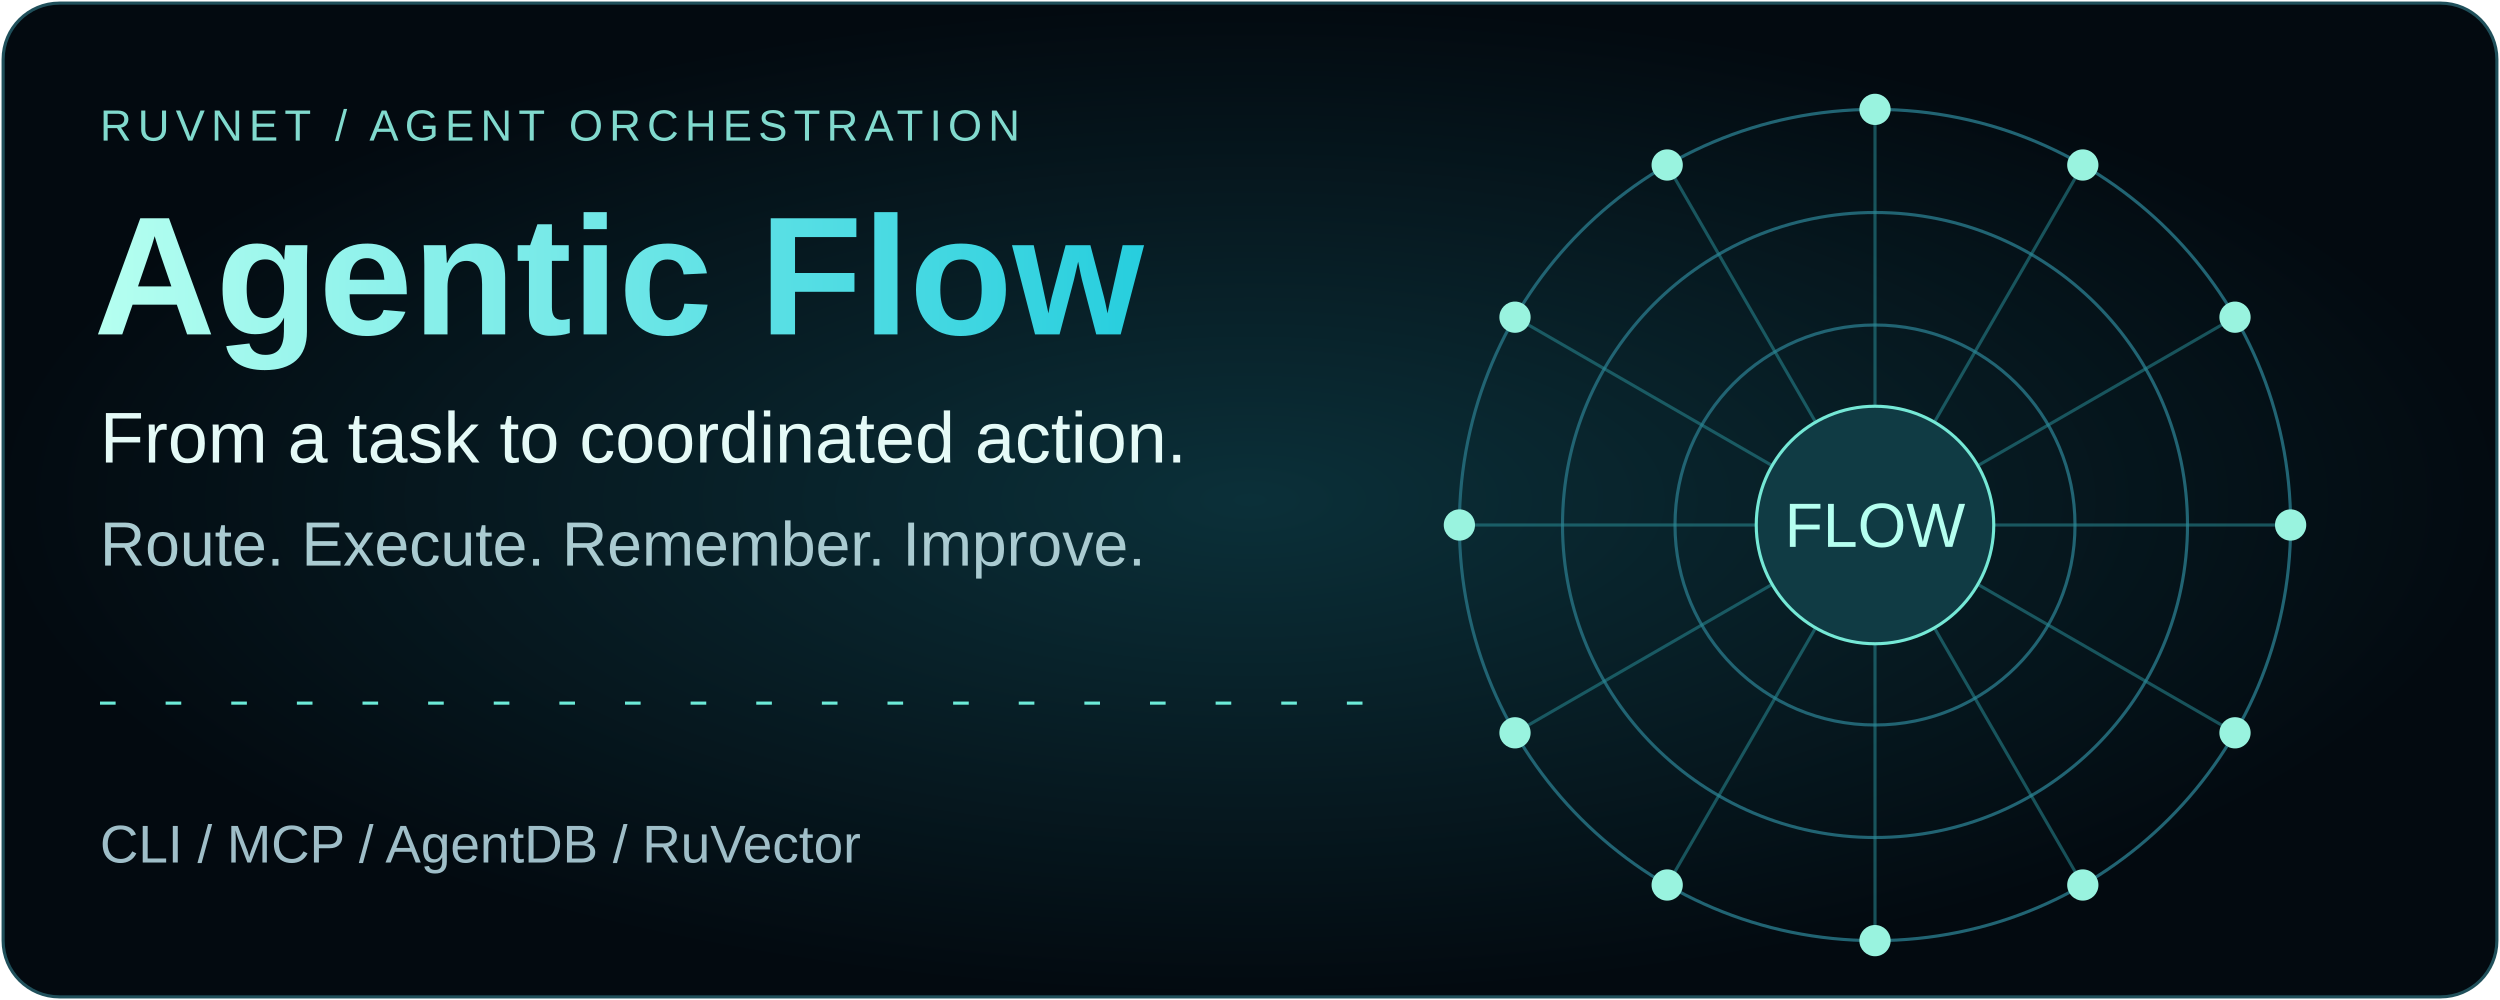
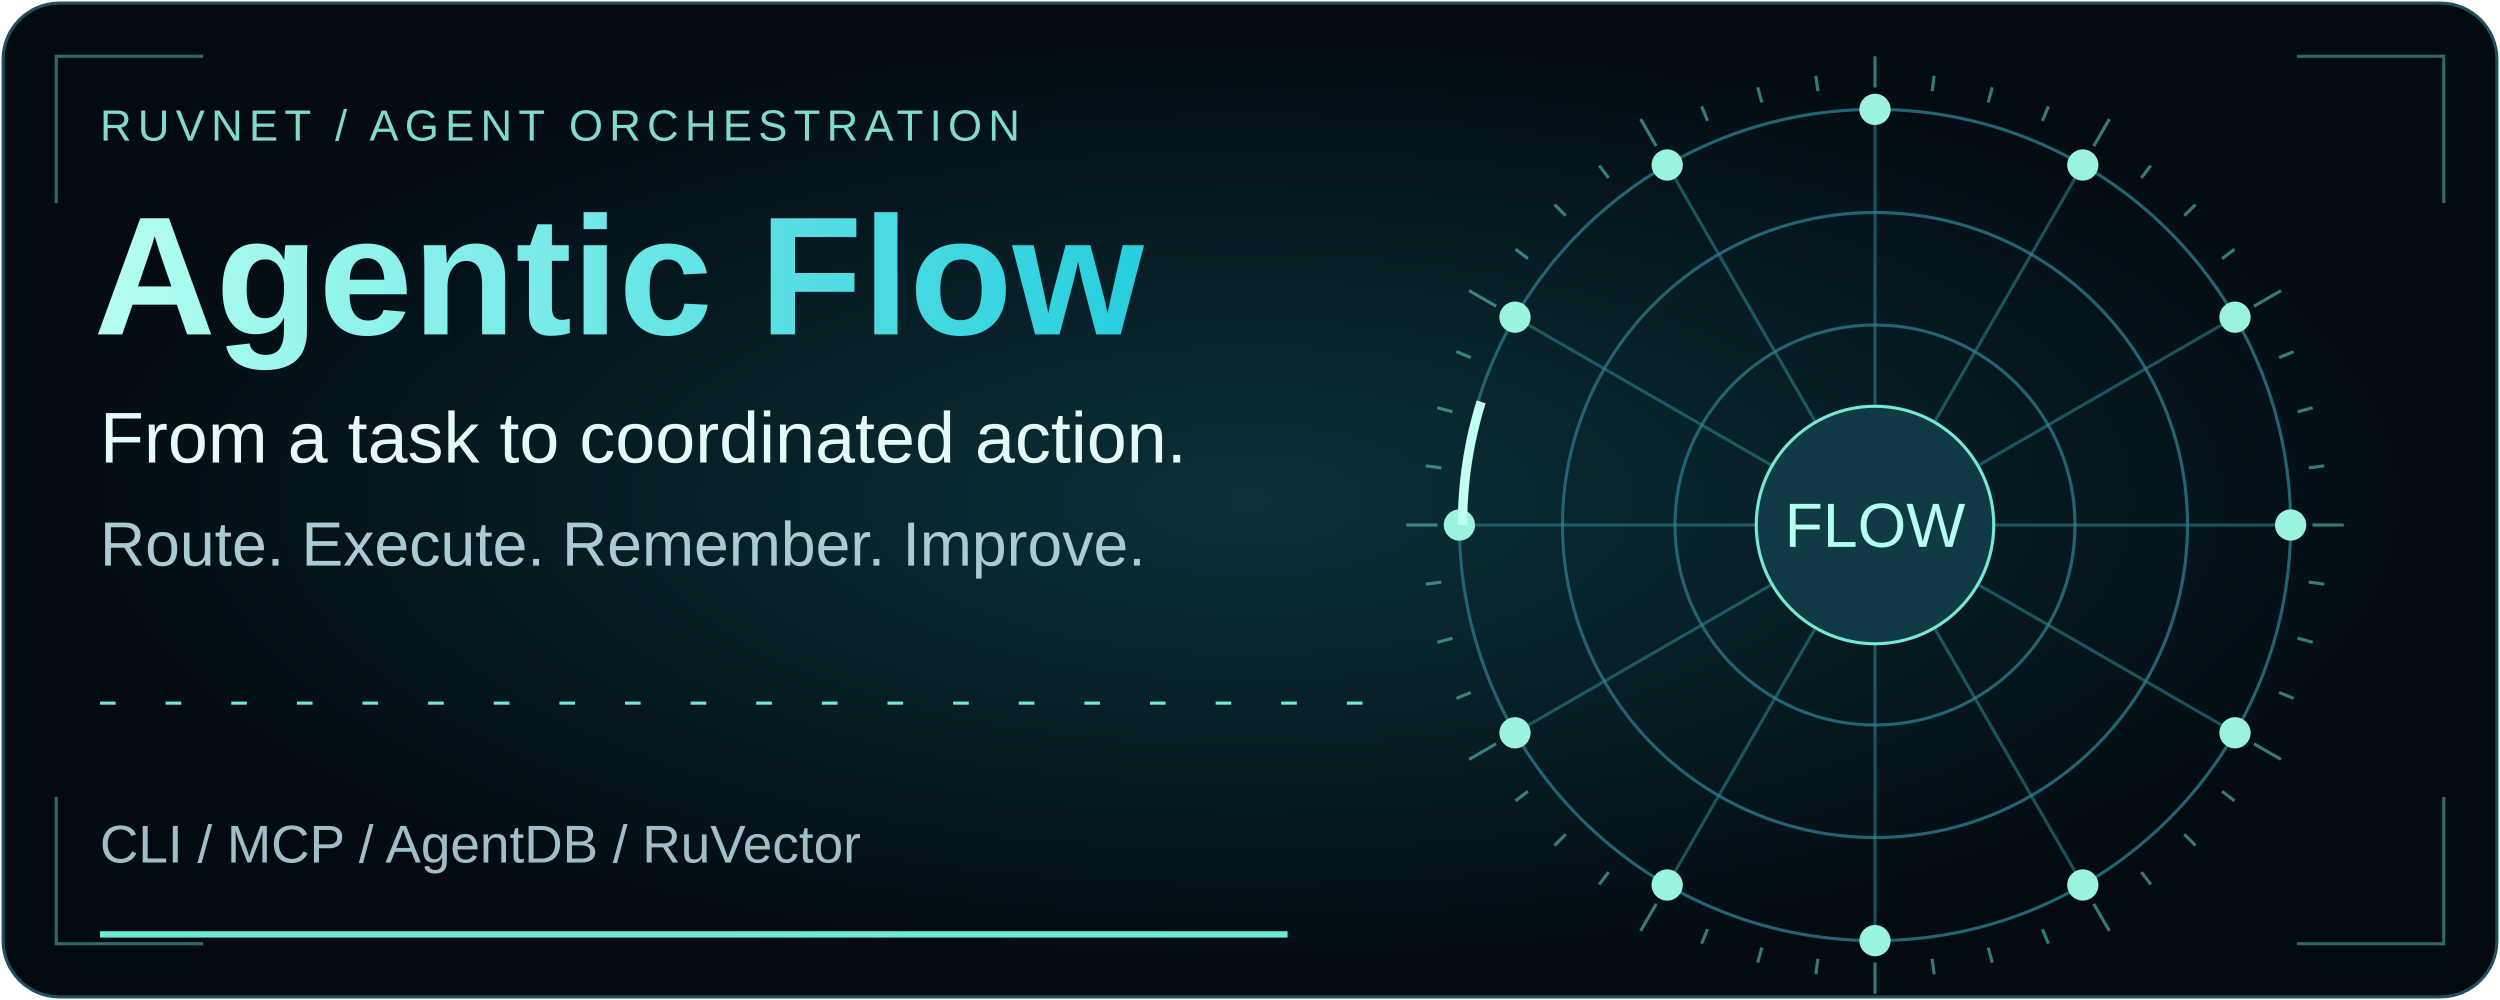
<svg xmlns="http://www.w3.org/2000/svg" width="800" height="320" viewBox="0 0 800 320" role="img" aria-labelledby="title desc">
  <defs>
    <radialGradient id="bg">
      <stop stop-color="#0b3039" />
      <stop offset="1" stop-color="#030a10" />
    </radialGradient>
    <linearGradient id="mint">
      <stop stop-color="#b5fff0" />
      <stop offset="1" stop-color="#27cede" />
    </linearGradient>
  </defs>
-   <style>text{font-family:Arial,sans-serif}.signal{stroke-dasharray:5 16;animation:flow 8s linear infinite}.pulse{animation:pulse 5s ease-in-out infinite}.orbit{transform-origin:600px 168px;animation:orbit 32s linear infinite}@keyframes flow{to{stroke-dashoffset:-168}}@keyframes pulse{50%{opacity:.4}}@keyframes orbit{to{transform:rotate(360deg)}}@media(prefers-reduced-motion:reduce){*{animation:none!important}}</style>
+   <style>text{font-family:Arial,sans-serif}.signal{stroke-dasharray:5 16;animation:flow 8s linear infinite}.pulse{animation:pulse 5s ease-in-out infinite}.orbit{transform-origin:600px 168px;animation:orbit 32s linear infinite}@keyframes flow{to{stroke-dashoffset:-168}}@keyframes pulse{50%{opacity:.4}}@keyframes orbit{to{transform:rotate(360deg)}}@media(prefers-reduced-motion:reduce){*{animation:none!important}}
+ .reveal{animation:reveal 10s ease-in-out infinite}.subtitle{animation:subtitle 10s ease-in-out infinite}.sweep{animation:sweep 10s linear infinite}.dial{transform-origin:600px 168px;animation:counter 24s linear infinite}.trace{stroke-dasharray:40 600;animation:trace 7s linear infinite}.lower{animation:lower 10s ease-in-out infinite}.progress{transform-origin:32px 300px;animation:progress 10s linear infinite}.chapter{animation:chapter 12s ease-in-out infinite}.focus{animation:focus 12s ease-in-out infinite}.beam{animation:beam 7s ease-in-out infinite}
+ @keyframes reveal{0%{opacity:.4;transform:translateX(-14px)}8%,92%{opacity:1;transform:translateX(0)}100%{opacity:.4;transform:translateX(-14px)}}
+ @keyframes subtitle{0%,6%{opacity:.35;transform:translateY(7px)}16%,92%{opacity:1;transform:translateY(0)}100%{opacity:.35;transform:translateY(7px)}}
+ @keyframes sweep{0%{transform:translateX(-800px);opacity:0}15%{opacity:.12}60%{opacity:.12}80%,100%{transform:translateX(800px);opacity:0}}
+ @keyframes counter{to{transform:rotate(-360deg)}}@keyframes trace{to{stroke-dashoffset:-640}}
+ @keyframes lower{0%,10%{transform:translateX(-12px);opacity:.3}20%,90%{transform:translateX(0);opacity:1}100%{transform:translateX(-12px);opacity:.3}}
+ @keyframes progress{0%{transform:scaleX(.02)}95%,100%{transform:scaleX(1)}}
+ @keyframes chapter{0%,22%{opacity:1}27%,95%{opacity:.18}100%{opacity:1}}
+ @keyframes focus{0%,22%{stroke:#a3ffea;fill:#12414a}27%,95%{stroke:#24515d;fill:#08212a}100%{stroke:#a3ffea;fill:#12414a}}
+ @keyframes beam{0%{transform:translateX(-110px);opacity:0}15%,70%{opacity:.8}100%{transform:translateX(110px);opacity:0}}
+ @media(prefers-reduced-motion:reduce){*{animation:none!important}.sweep{display:none}}
+ </style>
  <rect x="1" y="1" width="798" height="318" rx="18" fill="url(#bg)" stroke="#20505b" />
  <text x="32" y="45" font-size="14" fill="#81dace" letter-spacing="2">RUVNET / AGENT ORCHESTRATION</text>
-   <text x="30" y="107" font-size="54" fill="url(#mint)" font-weight="700">Agentic Flow</text>
-   <text x="32" y="148" font-size="23" fill="#e5faf7">From a task to coordinated action.</text>
-   <text x="32" y="181" font-size="20" fill="#aacbd1">Route. Execute. Remember. Improve.</text>
+   <text class="reveal" x="30" y="107" font-size="54" fill="url(#mint)" font-weight="700">Agentic Flow</text>
+   <text class="subtitle" x="32" y="148" font-size="23" fill="#e5faf7">From a task to coordinated action.</text>
+   <text class="subtitle" x="32" y="181" font-size="20" fill="#aacbd1">Route. Execute. Remember. Improve.</text>
  <circle cx="600" cy="168" r="64" fill="none" stroke="#216473" />
  <circle cx="600" cy="168" r="100" fill="none" stroke="#216473" />
  <circle cx="600" cy="168" r="133" fill="none" stroke="#216473" />
  <g class="orbit">
    <path d="M600 168L733.0 168.0" stroke="#288a94" opacity=".55" />
    <circle cx="733.0" cy="168.0" r="5" fill="#99f3df" />
    <path d="M600 168L715.2 234.5" stroke="#288a94" opacity=".55" />
    <circle cx="715.2" cy="234.5" r="5" fill="#99f3df" />
    <path d="M600 168L666.5 283.2" stroke="#288a94" opacity=".55" />
    <circle cx="666.5" cy="283.2" r="5" fill="#99f3df" />
    <path d="M600 168L600.0 301.0" stroke="#288a94" opacity=".55" />
    <circle cx="600.0" cy="301.0" r="5" fill="#99f3df" />
    <path d="M600 168L533.5 283.2" stroke="#288a94" opacity=".55" />
    <circle cx="533.5" cy="283.2" r="5" fill="#99f3df" />
    <path d="M600 168L484.8 234.5" stroke="#288a94" opacity=".55" />
    <circle cx="484.8" cy="234.5" r="5" fill="#99f3df" />
    <path d="M600 168L467.0 168.0" stroke="#288a94" opacity=".55" />
    <circle cx="467.0" cy="168.0" r="5" fill="#99f3df" />
    <path d="M600 168L484.8 101.5" stroke="#288a94" opacity=".55" />
    <circle cx="484.8" cy="101.5" r="5" fill="#99f3df" />
    <path d="M600 168L533.5 52.8" stroke="#288a94" opacity=".55" />
    <circle cx="533.5" cy="52.8" r="5" fill="#99f3df" />
    <path d="M600 168L600.0 35.0" stroke="#288a94" opacity=".55" />
    <circle cx="600.0" cy="35.0" r="5" fill="#99f3df" />
    <path d="M600 168L666.5 52.8" stroke="#288a94" opacity=".55" />
    <circle cx="666.5" cy="52.8" r="5" fill="#99f3df" />
    <path d="M600 168L715.2 101.5" stroke="#288a94" opacity=".55" />
    <circle cx="715.2" cy="101.5" r="5" fill="#99f3df" />
  </g>
  <circle class="pulse" cx="600" cy="168" r="38" fill="#103b44" stroke="#75e8d6" />
  <text x="600" y="175" font-size="20" fill="#b5fff0" text-anchor="middle">FLOW</text>
  <path class="signal" d="M32 225H438" stroke="#6cebd8" fill="none" />
  <text x="32" y="276" font-size="17" fill="#9fbec8">CLI  /  MCP  /  AgentDB  /  RuVector</text>
+   <g class="dial" fill="none" stroke="#5dd7ca">
+     <path opacity=".55" d="M740.00 168.00L750.00 168.00" />
+     <path opacity=".55" d="M738.80 186.27L743.76 186.93" />
+     <path opacity=".55" d="M735.23 204.23L740.06 205.53" />
+     <path opacity=".55" d="M729.34 221.58L733.96 223.49" />
+     <path opacity=".55" d="M721.24 238.00L729.90 243.00" />
+     <path opacity=".55" d="M711.07 253.23L715.04 256.27" />
+     <path opacity=".55" d="M698.99 266.99L702.53 270.53" />
+     <path opacity=".55" d="M685.23 279.07L688.27 283.04" />
+     <path opacity=".55" d="M670.00 289.24L675.00 297.90" />
+     <path opacity=".55" d="M653.58 297.34L655.49 301.96" />
+     <path opacity=".55" d="M636.23 303.23L637.53 308.06" />
+     <path opacity=".55" d="M618.27 306.80L618.93 311.76" />
+     <path opacity=".55" d="M600.00 308.00L600.00 318.00" />
+     <path opacity=".55" d="M581.73 306.80L581.07 311.76" />
+     <path opacity=".55" d="M563.77 303.23L562.47 308.06" />
+     <path opacity=".55" d="M546.42 297.34L544.51 301.96" />
+     <path opacity=".55" d="M530.00 289.24L525.00 297.90" />
+     <path opacity=".55" d="M514.77 279.07L511.73 283.04" />
+     <path opacity=".55" d="M501.01 266.99L497.47 270.53" />
+     <path opacity=".55" d="M488.93 253.23L484.96 256.27" />
+     <path opacity=".55" d="M478.76 238.00L470.10 243.00" />
+     <path opacity=".55" d="M470.66 221.58L466.04 223.49" />
+     <path opacity=".55" d="M464.77 204.23L459.94 205.53" />
+     <path opacity=".55" d="M461.20 186.27L456.24 186.93" />
+     <path opacity=".55" d="M460.00 168.00L450.00 168.00" />
+     <path opacity=".55" d="M461.20 149.73L456.24 149.07" />
+     <path opacity=".55" d="M464.77 131.77L459.94 130.47" />
+     <path opacity=".55" d="M470.66 114.42L466.04 112.51" />
+     <path opacity=".55" d="M478.76 98.00L470.10 93.00" />
+     <path opacity=".55" d="M488.93 82.77L484.96 79.73" />
+     <path opacity=".55" d="M501.01 69.01L497.47 65.47" />
+     <path opacity=".55" d="M514.77 56.93L511.73 52.96" />
+     <path opacity=".55" d="M530.00 46.76L525.00 38.10" />
+     <path opacity=".55" d="M546.42 38.66L544.51 34.04" />
+     <path opacity=".55" d="M563.77 32.77L562.47 27.94" />
+     <path opacity=".55" d="M581.73 29.20L581.07 24.24" />
+     <path opacity=".55" d="M600.00 28.00L600.00 18.00" />
+     <path opacity=".55" d="M618.27 29.20L618.93 24.24" />
+     <path opacity=".55" d="M636.23 32.77L637.53 27.94" />
+     <path opacity=".55" d="M653.58 38.66L655.49 34.04" />
+     <path opacity=".55" d="M670.00 46.76L675.00 38.10" />
+     <path opacity=".55" d="M685.23 56.93L688.27 52.96" />
+     <path opacity=".55" d="M698.99 69.01L702.53 65.47" />
+     <path opacity=".55" d="M711.07 82.77L715.04 79.73" />
+     <path opacity=".55" d="M721.24 98.00L729.90 93.00" />
+     <path opacity=".55" d="M729.34 114.42L733.96 112.51" />
+     <path opacity=".55" d="M735.23 131.77L740.06 130.47" />
+     <path opacity=".55" d="M738.80 149.73L743.76 149.07" />
+   </g>
+   <path class="trace" d="M468 168A132 132 0 0 1 732 168" fill="none" stroke="#c3fff2" stroke-width="3" />
+   <path d="M18 65V18H65M735 18H782V65M18 255V302H65M735 302H782V255" fill="none" stroke="#5ecaba" opacity=".5" />
+   <path class="sweep" d="M0 2H90L240 318H150Z" fill="#9fffea" opacity="0" />
+   <rect x="32" y="298" width="380" height="2" fill="#184551" />
+   <rect class="progress" x="32" y="298" width="380" height="2" fill="#6de9d4" />
</svg>
